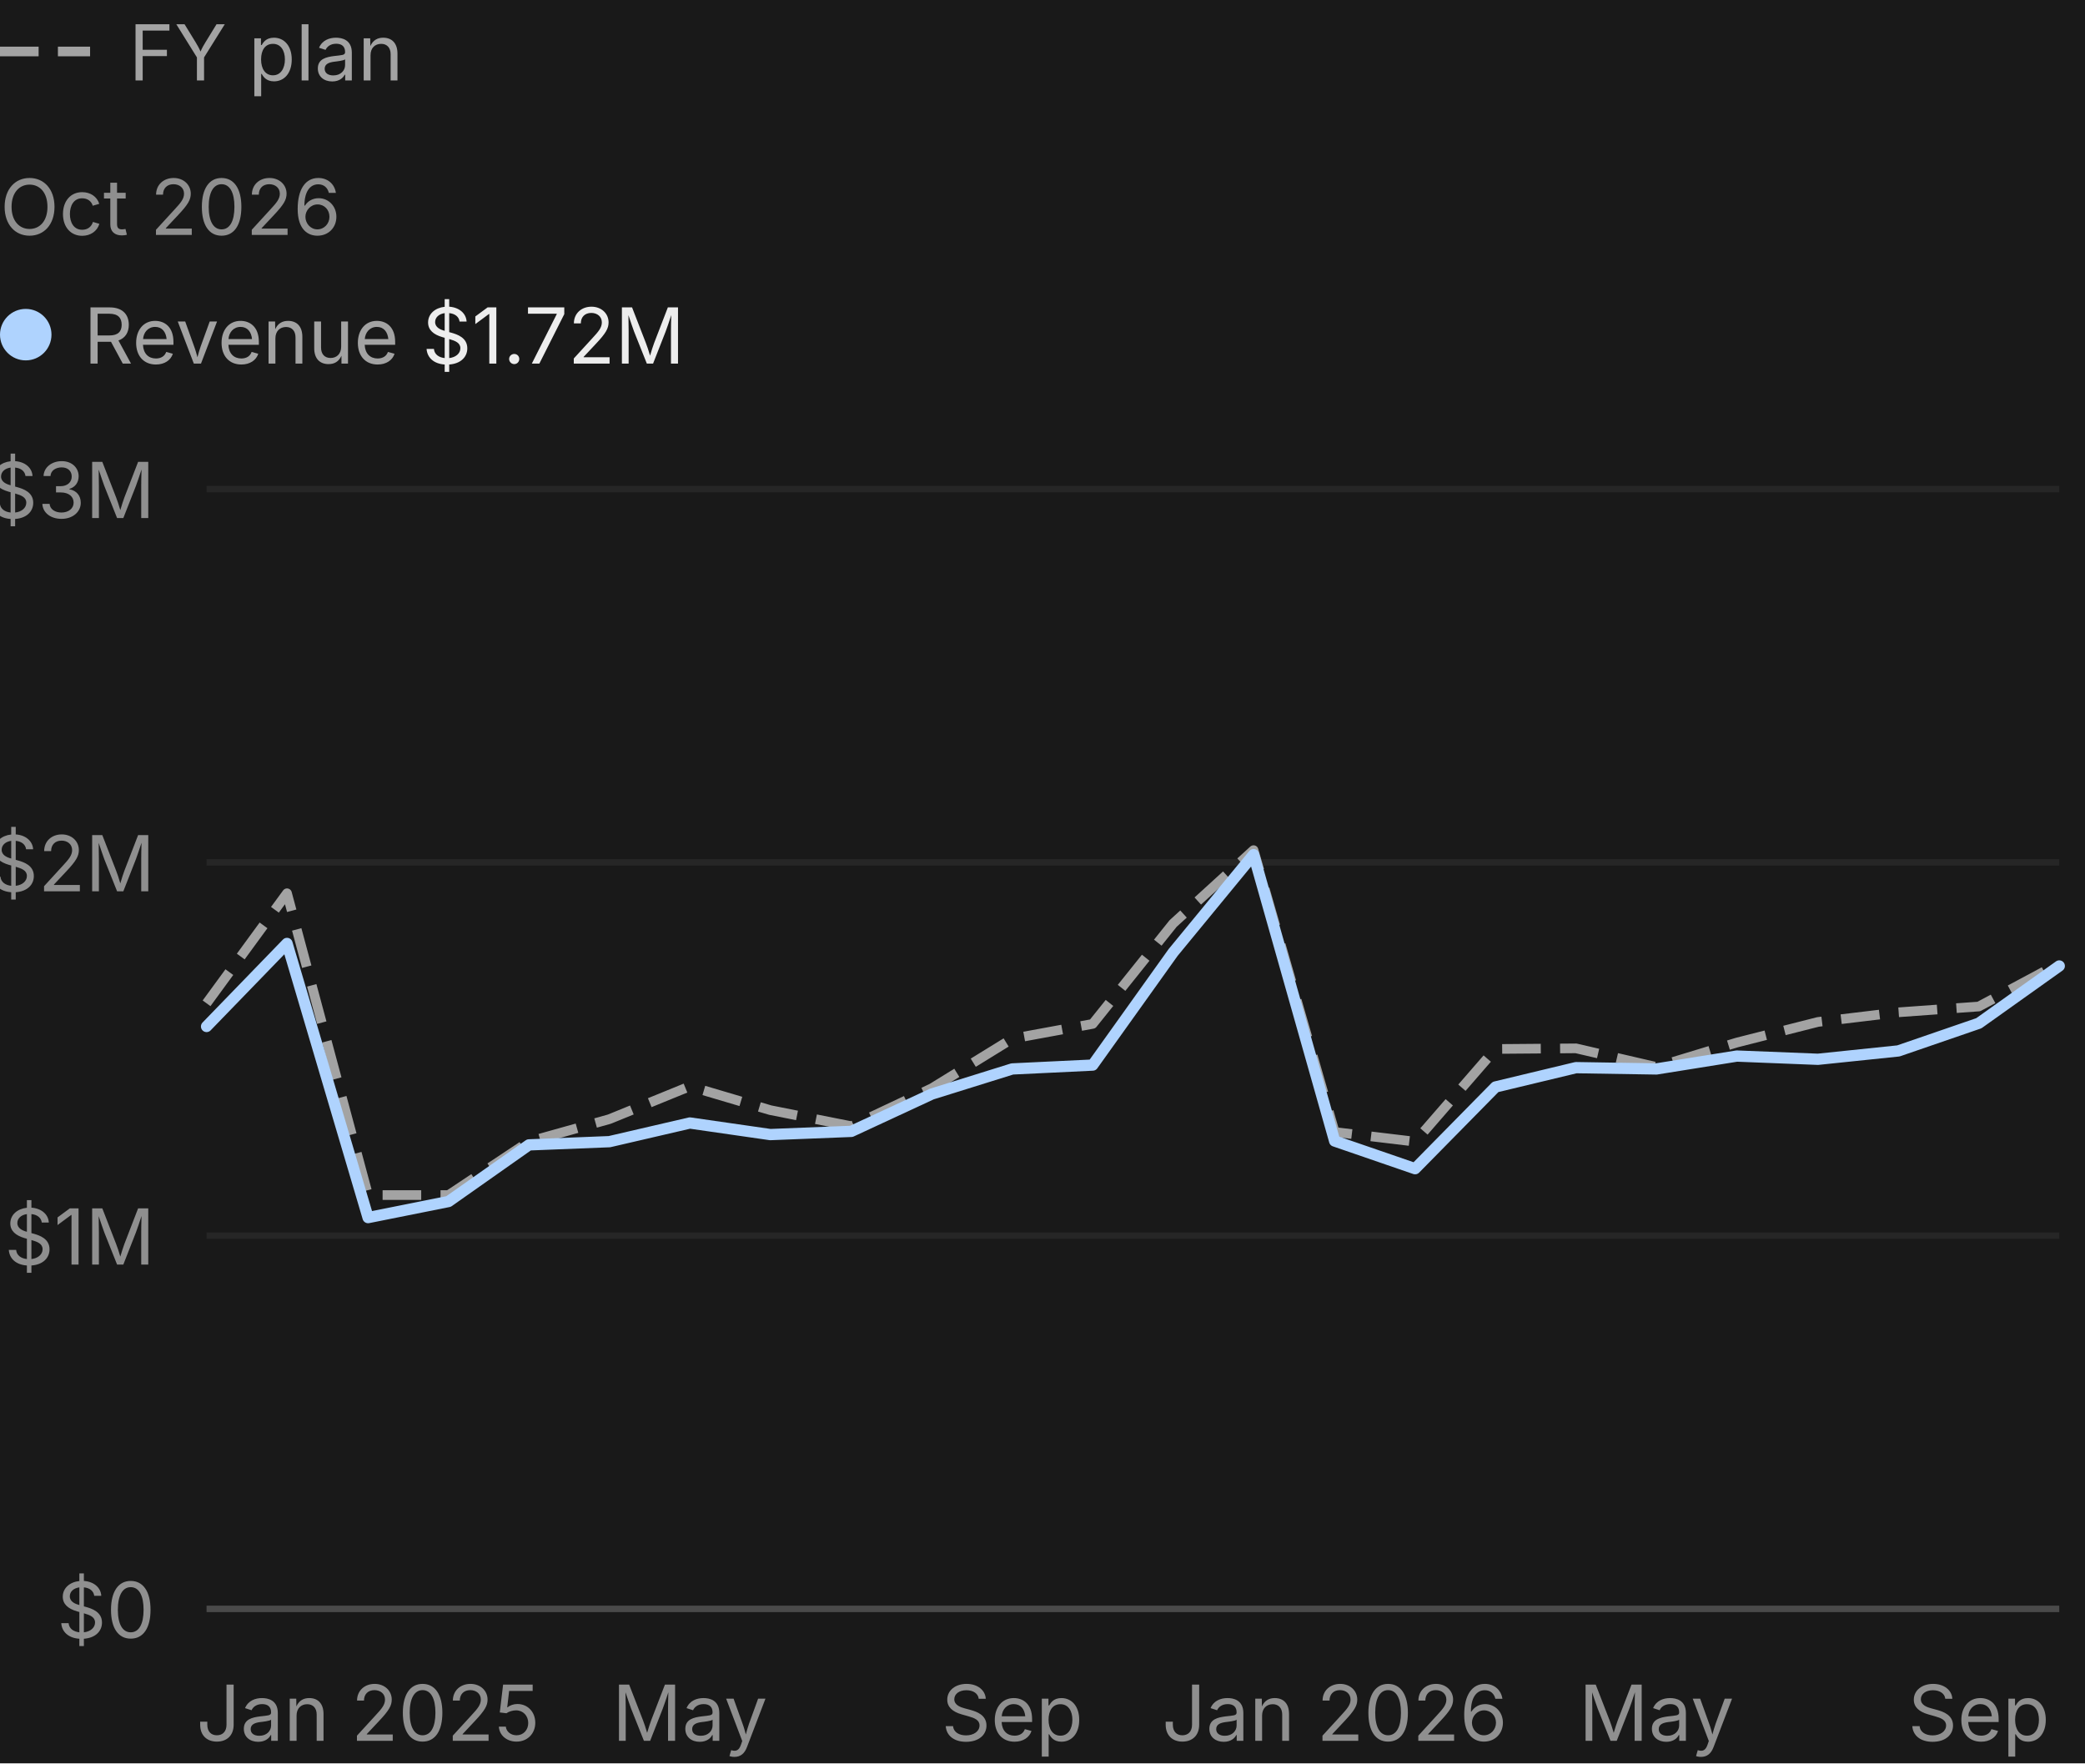
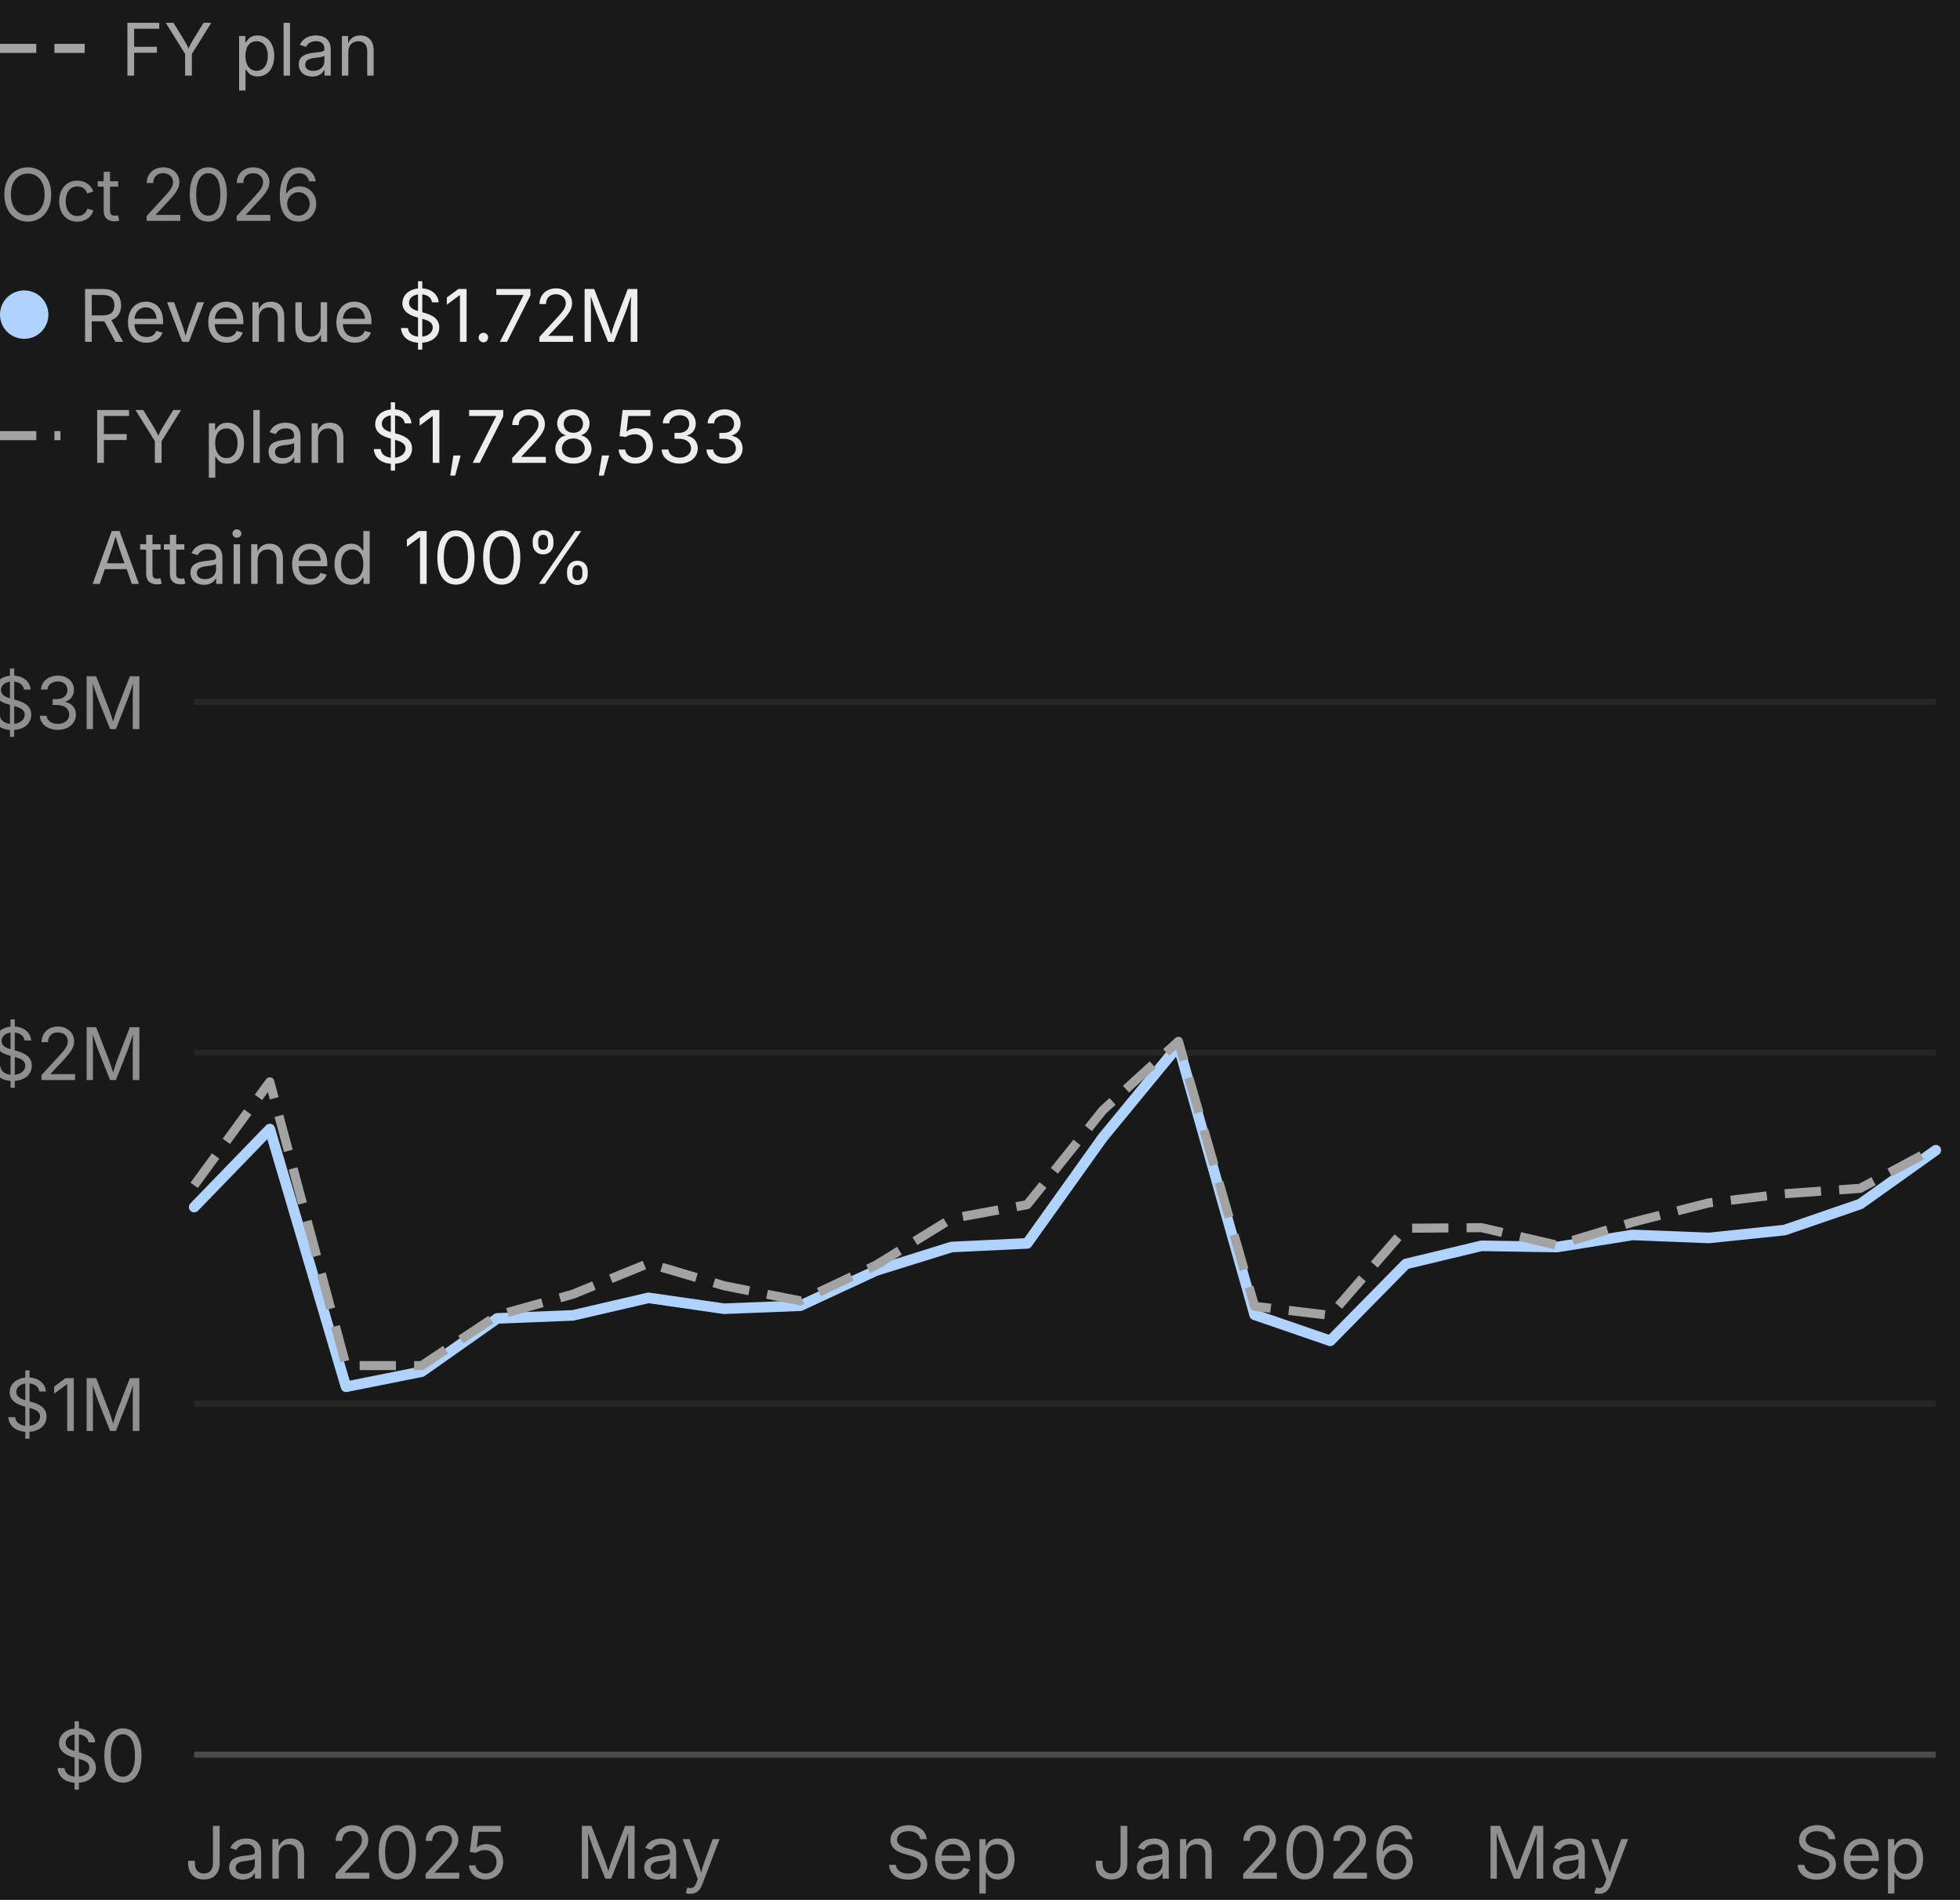
- <svg xmlns="http://www.w3.org/2000/svg" font-family="IBM Plex Sans, system-ui, -apple-system, &quot;Segoe UI&quot;, sans-serif" width="324" height="274" viewBox="0 0 324 274" role="img" aria-label="Revenue ran ahead of the FY plan through the holidays" data-hm-kind="line" data-hm-x="32.1,320,24" data-hm-y="0,3000000,250,76" data-hm-plot="32.1,76,320,250" data-hm-readout="1">
-   <rect width="324" height="274" fill="#191919" />
+ <svg xmlns="http://www.w3.org/2000/svg" font-family="IBM Plex Sans, system-ui, -apple-system, &quot;Segoe UI&quot;, sans-serif" width="324" height="314" viewBox="0 0 324 314" role="img" aria-label="Revenue ran ahead of the FY plan through the holidays" data-hm-kind="line" data-hm-x="32.1,320,24" data-hm-y="0,3000000,290,116" data-hm-plot="32.1,116,320,290" data-hm-readout="1">
+   <rect width="324" height="314" fill="#191919" />
  <g class="hm-tkey">
    <line x1="0" y1="8" x2="14" y2="8" stroke="#a3a3a3" stroke-width="1.5" stroke-dasharray="6 3" />
    <text x="20" y="12.5" font-size="12" fill="#a3a3a3">FY plan</text>
  </g>
  <g class="hm-readout" transform="translate(0,24)">
    <text x="0" y="12.5" font-size="12" class="hm-rh" fill="#8f8f8f">Oct 2026</text>
    <circle cx="4" cy="28" r="4" class="hm-rd-0" fill="#afd3fe" />
    <text x="13" y="32.5" font-size="12" fill="#a3a3a3">Revenue</text>
    <text x="65.6" y="32.5" font-size="12" class="hm-rv hm-rv-0" fill="#ededed">$1.72M</text>
+     <line x1="0" y1="48" x2="10" y2="48" stroke="#a3a3a3" stroke-width="1.5" stroke-dasharray="6 3" />
+     <text x="15" y="52.5" font-size="12" fill="#a3a3a3">FY plan</text>
+     <text x="61.1" y="52.5" font-size="12" class="hm-rtv-0" fill="#ededed">$1,728,533</text>
+     <text x="15" y="72.5" font-size="12" fill="#a3a3a3">Attained</text>
+     <text x="66.7" y="72.5" font-size="12" class="hm-rta-0" fill="#ededed">100%</text>
  </g>
-   <line x1="32.1" y1="250" x2="320" y2="250" stroke="#4a4a4a" />
-   <text x="24.1" y="254.5" font-size="12" text-anchor="end" fill="#8f8f8f">$0</text>
-   <line x1="32.1" y1="192" x2="320" y2="192" stroke="#262626" />
-   <text x="24.1" y="196.5" font-size="12" text-anchor="end" fill="#8f8f8f">$1M</text>
-   <line x1="32.1" y1="134" x2="320" y2="134" stroke="#262626" />
-   <text x="24.1" y="138.5" font-size="12" text-anchor="end" fill="#8f8f8f">$2M</text>
-   <line x1="32.1" y1="76" x2="320" y2="76" stroke="#262626" />
-   <text x="24.1" y="80.5" font-size="12" text-anchor="end" fill="#8f8f8f">$3M</text>
-   <path d="M32.1,155.9L44.6,138.8L57.2,185.7L69.7,185.7L82.2,177.4L94.7,173.9L107.2,168.8L119.7,172.5L132.3,175L144.8,169.1L157.3,161.4L169.8,159.1L182.3,143.5L194.8,132.1L207.4,175.9L219.9,177.4L232.4,163L244.9,162.9L257.4,165.8L269.9,162L282.5,158.8L295,157.3L307.5,156.4L320,149.7" class="hm-target" fill="none" stroke="#a3a3a3" stroke-width="1.5" stroke-dasharray="6 3" stroke-linejoin="round" />
-   <path d="M32.1,159.5L44.6,146.6L57.2,189.2L69.7,186.7L82.2,177.9L94.7,177.4L107.2,174.5L119.7,176.3L132.3,175.8L144.8,170L157.3,166.1L169.8,165.5L182.3,148L194.8,132.8L207.4,177.3L219.9,181.6L232.4,168.9L244.9,165.9L257.4,166.1L269.9,164.1L282.5,164.6L295,163.3L307.5,159L320,150.1" fill="none" stroke="#afd3fe" stroke-width="1.75" stroke-linejoin="round" stroke-linecap="round" />
-   <text x="57.2" y="270.5" font-size="12" text-anchor="middle" fill="#8f8f8f">Jan 2025</text>
-   <text x="107.2" y="270.5" font-size="12" text-anchor="middle" fill="#8f8f8f">May</text>
-   <text x="157.3" y="270.5" font-size="12" text-anchor="middle" fill="#8f8f8f">Sep</text>
-   <text x="207.4" y="270.5" font-size="12" text-anchor="middle" fill="#8f8f8f">Jan 2026</text>
-   <text x="257.4" y="270.5" font-size="12" text-anchor="middle" fill="#8f8f8f">May</text>
-   <text x="307.5" y="270.5" font-size="12" text-anchor="middle" fill="#8f8f8f">Sep</text>
+   <line x1="32.1" y1="290" x2="320" y2="290" stroke="#4a4a4a" />
+   <text x="24.1" y="294.5" font-size="12" text-anchor="end" fill="#8f8f8f">$0</text>
+   <line x1="32.1" y1="232" x2="320" y2="232" stroke="#262626" />
+   <text x="24.1" y="236.5" font-size="12" text-anchor="end" fill="#8f8f8f">$1M</text>
+   <line x1="32.1" y1="174" x2="320" y2="174" stroke="#262626" />
+   <text x="24.1" y="178.5" font-size="12" text-anchor="end" fill="#8f8f8f">$2M</text>
+   <line x1="32.1" y1="116" x2="320" y2="116" stroke="#262626" />
+   <text x="24.1" y="120.5" font-size="12" text-anchor="end" fill="#8f8f8f">$3M</text>
+   <path d="M32.1,199.5L44.6,186.6L57.2,229.2L69.7,226.7L82.2,217.9L94.7,217.4L107.2,214.5L119.7,216.3L132.3,215.8L144.8,210L157.3,206.1L169.8,205.5L182.3,188L194.8,172.8L207.4,217.3L219.9,221.6L232.4,208.9L244.9,205.9L257.4,206.1L269.9,204.1L282.5,204.6L295,203.3L307.5,199L320,190.1" fill="none" stroke="#afd3fe" stroke-width="1.75" stroke-linejoin="round" stroke-linecap="round" />
+   <path d="M32.1,195.9L44.6,178.8L57.2,225.7L69.7,225.7L82.2,217.4L94.7,213.9L107.2,208.8L119.7,212.5L132.3,215L144.8,209.1L157.3,201.4L169.8,199.1L182.3,183.5L194.8,172.1L207.4,215.9L219.9,217.4L232.4,203L244.9,202.9L257.4,205.8L269.9,202L282.5,198.8L295,197.3L307.5,196.4L320,189.7" class="hm-target" fill="none" stroke="#a3a3a3" stroke-width="1.5" stroke-dasharray="6 3" stroke-linejoin="round" />
+   <text x="57.2" y="310.5" font-size="12" text-anchor="middle" fill="#8f8f8f">Jan 2025</text>
+   <text x="107.2" y="310.5" font-size="12" text-anchor="middle" fill="#8f8f8f">May</text>
+   <text x="157.3" y="310.5" font-size="12" text-anchor="middle" fill="#8f8f8f">Sep</text>
+   <text x="207.4" y="310.5" font-size="12" text-anchor="middle" fill="#8f8f8f">Jan 2026</text>
+   <text x="257.4" y="310.5" font-size="12" text-anchor="middle" fill="#8f8f8f">May</text>
+   <text x="307.5" y="310.5" font-size="12" text-anchor="middle" fill="#8f8f8f">Sep</text>
</svg>
